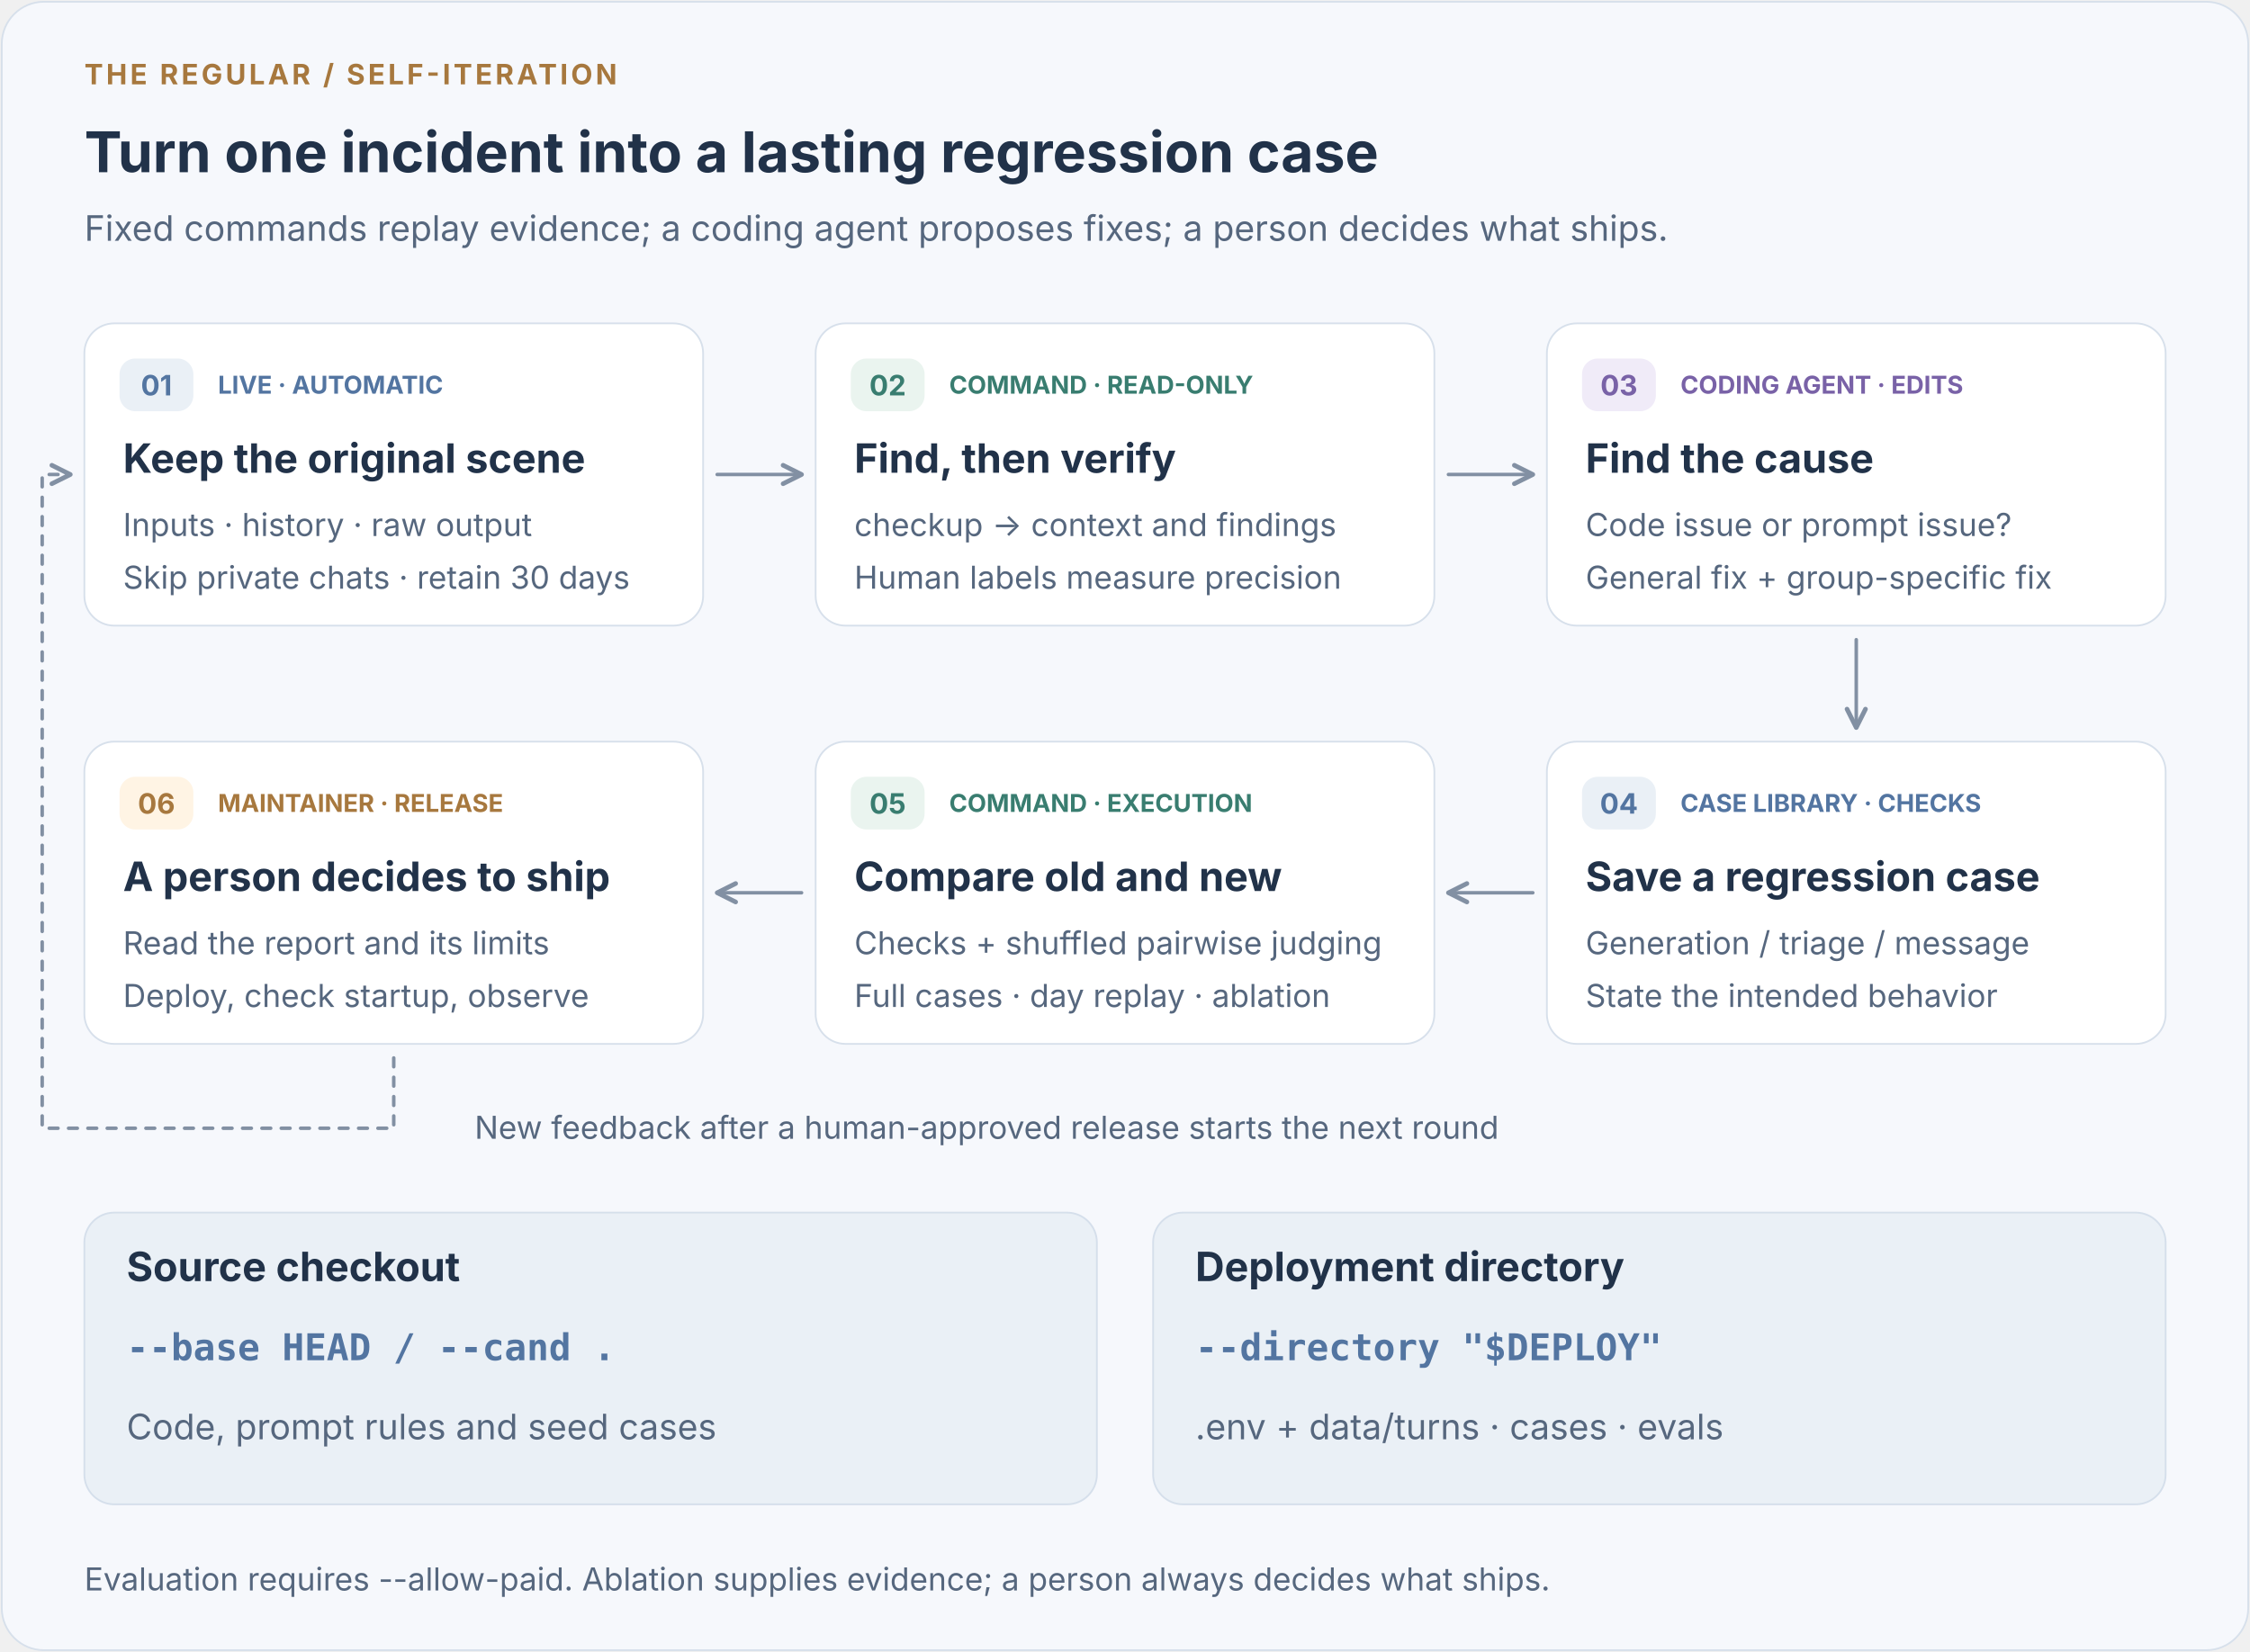
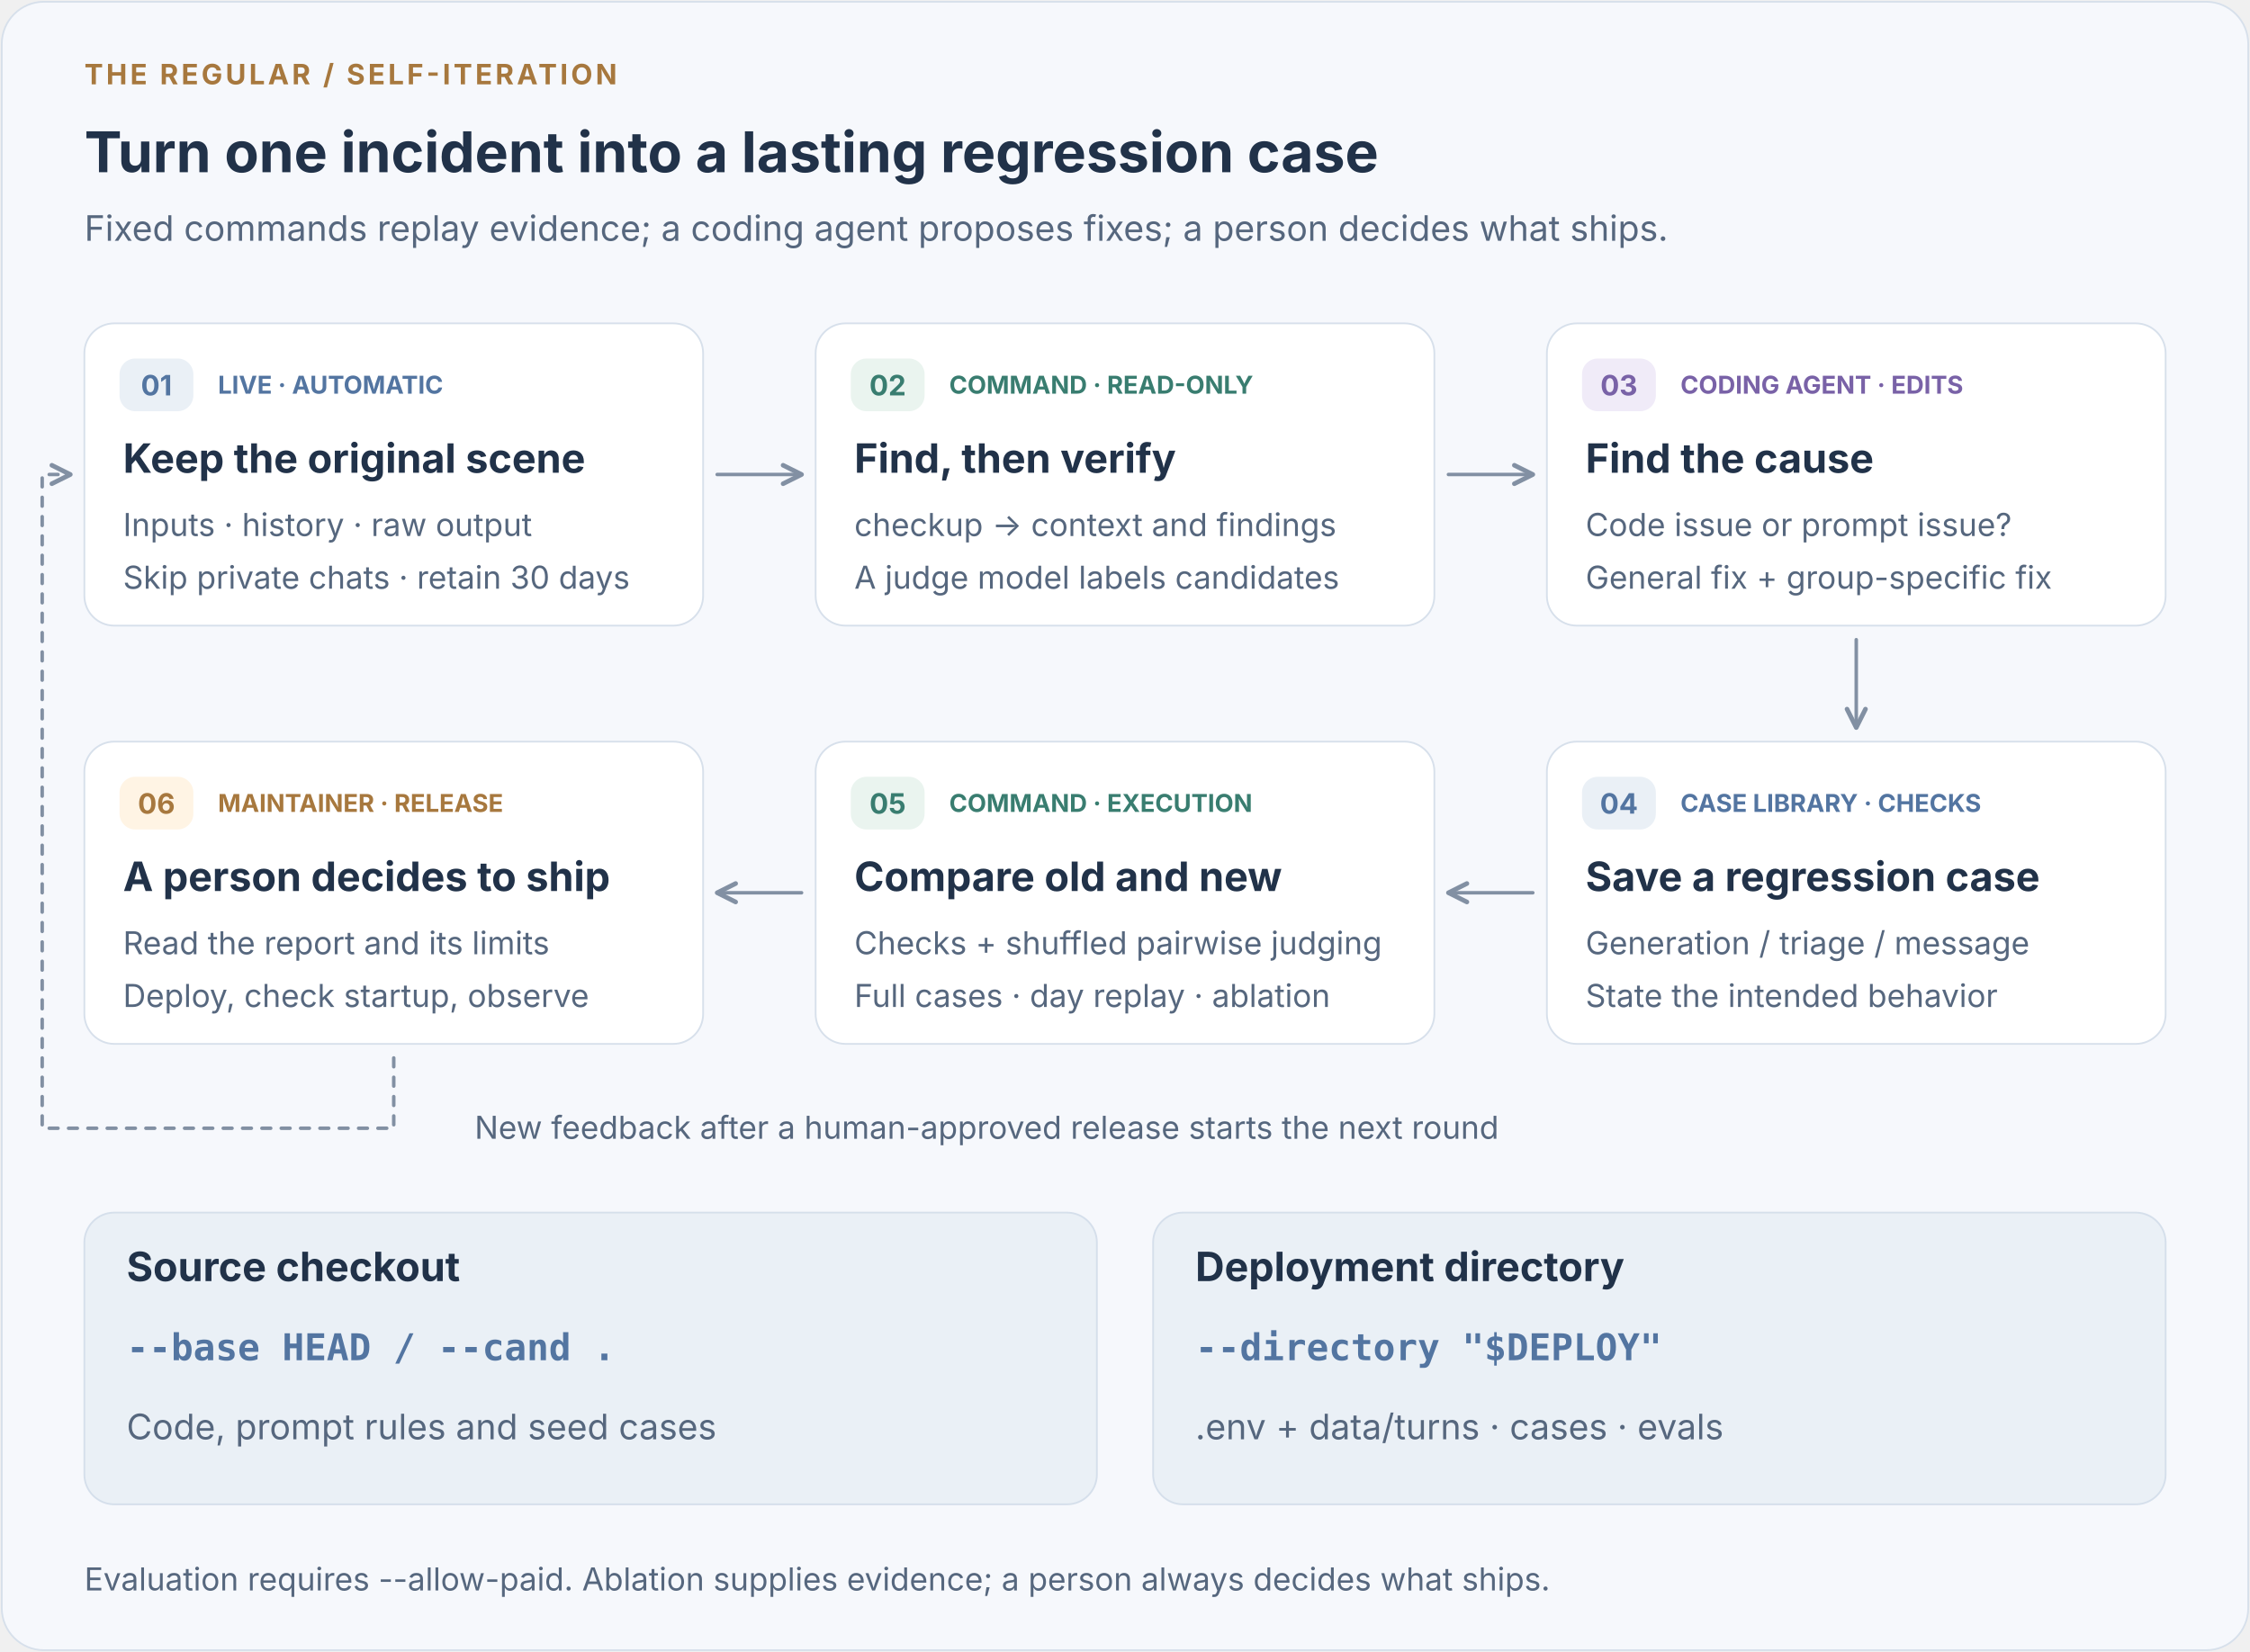
<svg xmlns="http://www.w3.org/2000/svg" width="1280" height="940" viewBox="0 0 1280 940" role="img" aria-labelledby="iteration-title iteration-desc" xml:lang="en">
  <defs>
    <marker id="arrow" viewBox="0 0 8 8" refX="7" refY="4" markerWidth="7" markerHeight="7" orient="auto-start-reverse">
      <path d="M1 1l6 3-6 3" fill="none" stroke="#8290A3" stroke-width="1.5" stroke-linecap="round" stroke-linejoin="round" />
    </marker>
  </defs>
  <g font-family="-apple-system, BlinkMacSystemFont, 'Segoe UI', 'PingFang SC', 'Microsoft YaHei', sans-serif">
    <rect x="1" y="1" width="1278" height="938" rx="24" fill="#F6F8FC" stroke="#D7E0EB" />
    <text x="48" y="48" font-size="16" fill="#A7783E" font-weight="700" letter-spacing="1.7">THE REGULAR / SELF-ITERATION</text>
    <text x="48" y="98" font-size="32" fill="#213249" font-weight="700">Turn one incident into a lasting regression case</text>
    <text x="48" y="137" font-size="20" fill="#56677E" font-weight="400">Fixed commands replay evidence; a coding agent proposes fixes; a person decides what ships.</text>
    <rect x="48" y="184" width="352" height="172" rx="17" fill="#FFFFFF" stroke="#D7E0EB" />
    <rect x="68" y="204" width="42" height="30" rx="9" fill="#EAF0F6" />
    <text x="89" y="225" font-size="16" fill="#5375A1" font-weight="700" text-anchor="middle">01</text>
    <text x="124" y="224" font-size="14" fill="#5375A1" font-weight="650">LIVE · AUTOMATIC</text>
    <text x="70" y="269" font-size="23" fill="#213249" font-weight="700">Keep the original scene</text>
    <text x="70" y="305" font-size="18" fill="#56677E" font-weight="400">Inputs · history · raw output</text>
    <text x="70" y="335" font-size="18" fill="#56677E" font-weight="400">Skip private chats · retain 30 days</text>
    <rect x="464" y="184" width="352" height="172" rx="17" fill="#FFFFFF" stroke="#D7E0EB" />
    <rect x="484" y="204" width="42" height="30" rx="9" fill="#EAF4EF" />
    <text x="505" y="225" font-size="16" fill="#397D70" font-weight="700" text-anchor="middle">02</text>
    <text x="540" y="224" font-size="14" fill="#397D70" font-weight="650">COMMAND · READ-ONLY</text>
    <text x="486" y="269" font-size="23" fill="#213249" font-weight="700">Find, then verify</text>
    <text x="486" y="305" font-size="18" fill="#56677E" font-weight="400">checkup → context and findings</text>
-     <text x="486" y="335" font-size="18" fill="#56677E" font-weight="400">Human labels measure precision</text>
+     <text x="486" y="335" font-size="18" fill="#56677E" font-weight="400">A judge model labels candidates</text>
    <rect x="880" y="184" width="352" height="172" rx="17" fill="#FFFFFF" stroke="#D7E0EB" />
    <rect x="900" y="204" width="42" height="30" rx="9" fill="#F0EBF8" />
    <text x="921" y="225" font-size="16" fill="#7962A7" font-weight="700" text-anchor="middle">03</text>
    <text x="956" y="224" font-size="14" fill="#7962A7" font-weight="650">CODING AGENT · EDITS</text>
    <text x="902" y="269" font-size="23" fill="#213249" font-weight="700">Find the cause</text>
    <text x="902" y="305" font-size="18" fill="#56677E" font-weight="400">Code issue or prompt issue?</text>
    <text x="902" y="335" font-size="18" fill="#56677E" font-weight="400">General fix + group-specific fix</text>
    <rect x="880" y="422" width="352" height="172" rx="17" fill="#FFFFFF" stroke="#D7E0EB" />
    <rect x="900" y="442" width="42" height="30" rx="9" fill="#EAF0F6" />
    <text x="921" y="463" font-size="16" fill="#5375A1" font-weight="700" text-anchor="middle">04</text>
    <text x="956" y="462" font-size="14" fill="#5375A1" font-weight="650">CASE LIBRARY · CHECKS</text>
    <text x="902" y="507" font-size="23" fill="#213249" font-weight="700">Save a regression case</text>
    <text x="902" y="543" font-size="18" fill="#56677E" font-weight="400">Generation / triage / message</text>
    <text x="902" y="573" font-size="18" fill="#56677E" font-weight="400">State the intended behavior</text>
    <rect x="464" y="422" width="352" height="172" rx="17" fill="#FFFFFF" stroke="#D7E0EB" />
    <rect x="484" y="442" width="42" height="30" rx="9" fill="#EAF4EF" />
    <text x="505" y="463" font-size="16" fill="#397D70" font-weight="700" text-anchor="middle">05</text>
    <text x="540" y="462" font-size="14" fill="#397D70" font-weight="650">COMMAND · EXECUTION</text>
    <text x="486" y="507" font-size="23" fill="#213249" font-weight="700">Compare old and new</text>
    <text x="486" y="543" font-size="18" fill="#56677E" font-weight="400">Checks + shuffled pairwise judging</text>
    <text x="486" y="573" font-size="18" fill="#56677E" font-weight="400">Full cases · day replay · ablation</text>
    <rect x="48" y="422" width="352" height="172" rx="17" fill="#FFFFFF" stroke="#D7E0EB" />
    <rect x="68" y="442" width="42" height="30" rx="9" fill="#FFF4E4" />
    <text x="89" y="463" font-size="16" fill="#A7783E" font-weight="700" text-anchor="middle">06</text>
    <text x="124" y="462" font-size="14" fill="#A7783E" font-weight="650">MAINTAINER · RELEASE</text>
    <text x="70" y="507" font-size="23" fill="#213249" font-weight="700">A person decides to ship</text>
    <text x="70" y="543" font-size="18" fill="#56677E" font-weight="400">Read the report and its limits</text>
    <text x="70" y="573" font-size="18" fill="#56677E" font-weight="400">Deploy, check startup, observe</text>
    <path d="M408 270h48" fill="none" stroke="#8290A3" stroke-width="2" stroke-linecap="round" stroke-linejoin="round" marker-end="url(#arrow)" />
    <path d="M824 270h48" fill="none" stroke="#8290A3" stroke-width="2" stroke-linecap="round" stroke-linejoin="round" marker-end="url(#arrow)" />
    <path d="M1056 364v50" fill="none" stroke="#8290A3" stroke-width="2" stroke-linecap="round" stroke-linejoin="round" marker-end="url(#arrow)" />
    <path d="M872 508h-48" fill="none" stroke="#8290A3" stroke-width="2" stroke-linecap="round" stroke-linejoin="round" marker-end="url(#arrow)" />
    <path d="M456 508h-48" fill="none" stroke="#8290A3" stroke-width="2" stroke-linecap="round" stroke-linejoin="round" marker-end="url(#arrow)" />
    <path d="M224 602v40H24V270h16" fill="none" stroke="#8290A3" stroke-width="2" stroke-linecap="round" stroke-linejoin="round" marker-end="url(#arrow)" stroke-dasharray="5 6" />
    <text x="270" y="648" font-size="18" fill="#56677E" font-weight="400">New feedback after a human-approved release starts the next round</text>
    <rect x="48" y="690" width="576" height="166" rx="17" fill="#EAF0F6" stroke="#D5DFEB" />
    <text x="72" y="729" font-size="23" fill="#213249" font-weight="650">Source checkout</text>
    <text x="72" y="774" font-size="21" fill="#5375A1" font-weight="600" font-family="ui-monospace, SFMono-Regular, Menlo, monospace">--base HEAD / --cand .</text>
    <text x="72" y="819" font-size="20" fill="#56677E" font-weight="400">Code, prompt rules and seed cases</text>
    <rect x="656" y="690" width="576" height="166" rx="17" fill="#EAF0F6" stroke="#D5DFEB" />
    <text x="680" y="729" font-size="23" fill="#213249" font-weight="650">Deployment directory</text>
    <text x="680" y="774" font-size="21" fill="#5375A1" font-weight="600" font-family="ui-monospace, SFMono-Regular, Menlo, monospace">--directory "$DEPLOY"</text>
    <text x="680" y="819" font-size="20" fill="#56677E" font-weight="400">.env + data/turns · cases · evals</text>
    <text x="48" y="905" font-size="18" fill="#56677E" font-weight="400">Evaluation requires --allow-paid. Ablation supplies evidence; a person always decides what ships.</text>
  </g>
</svg>
